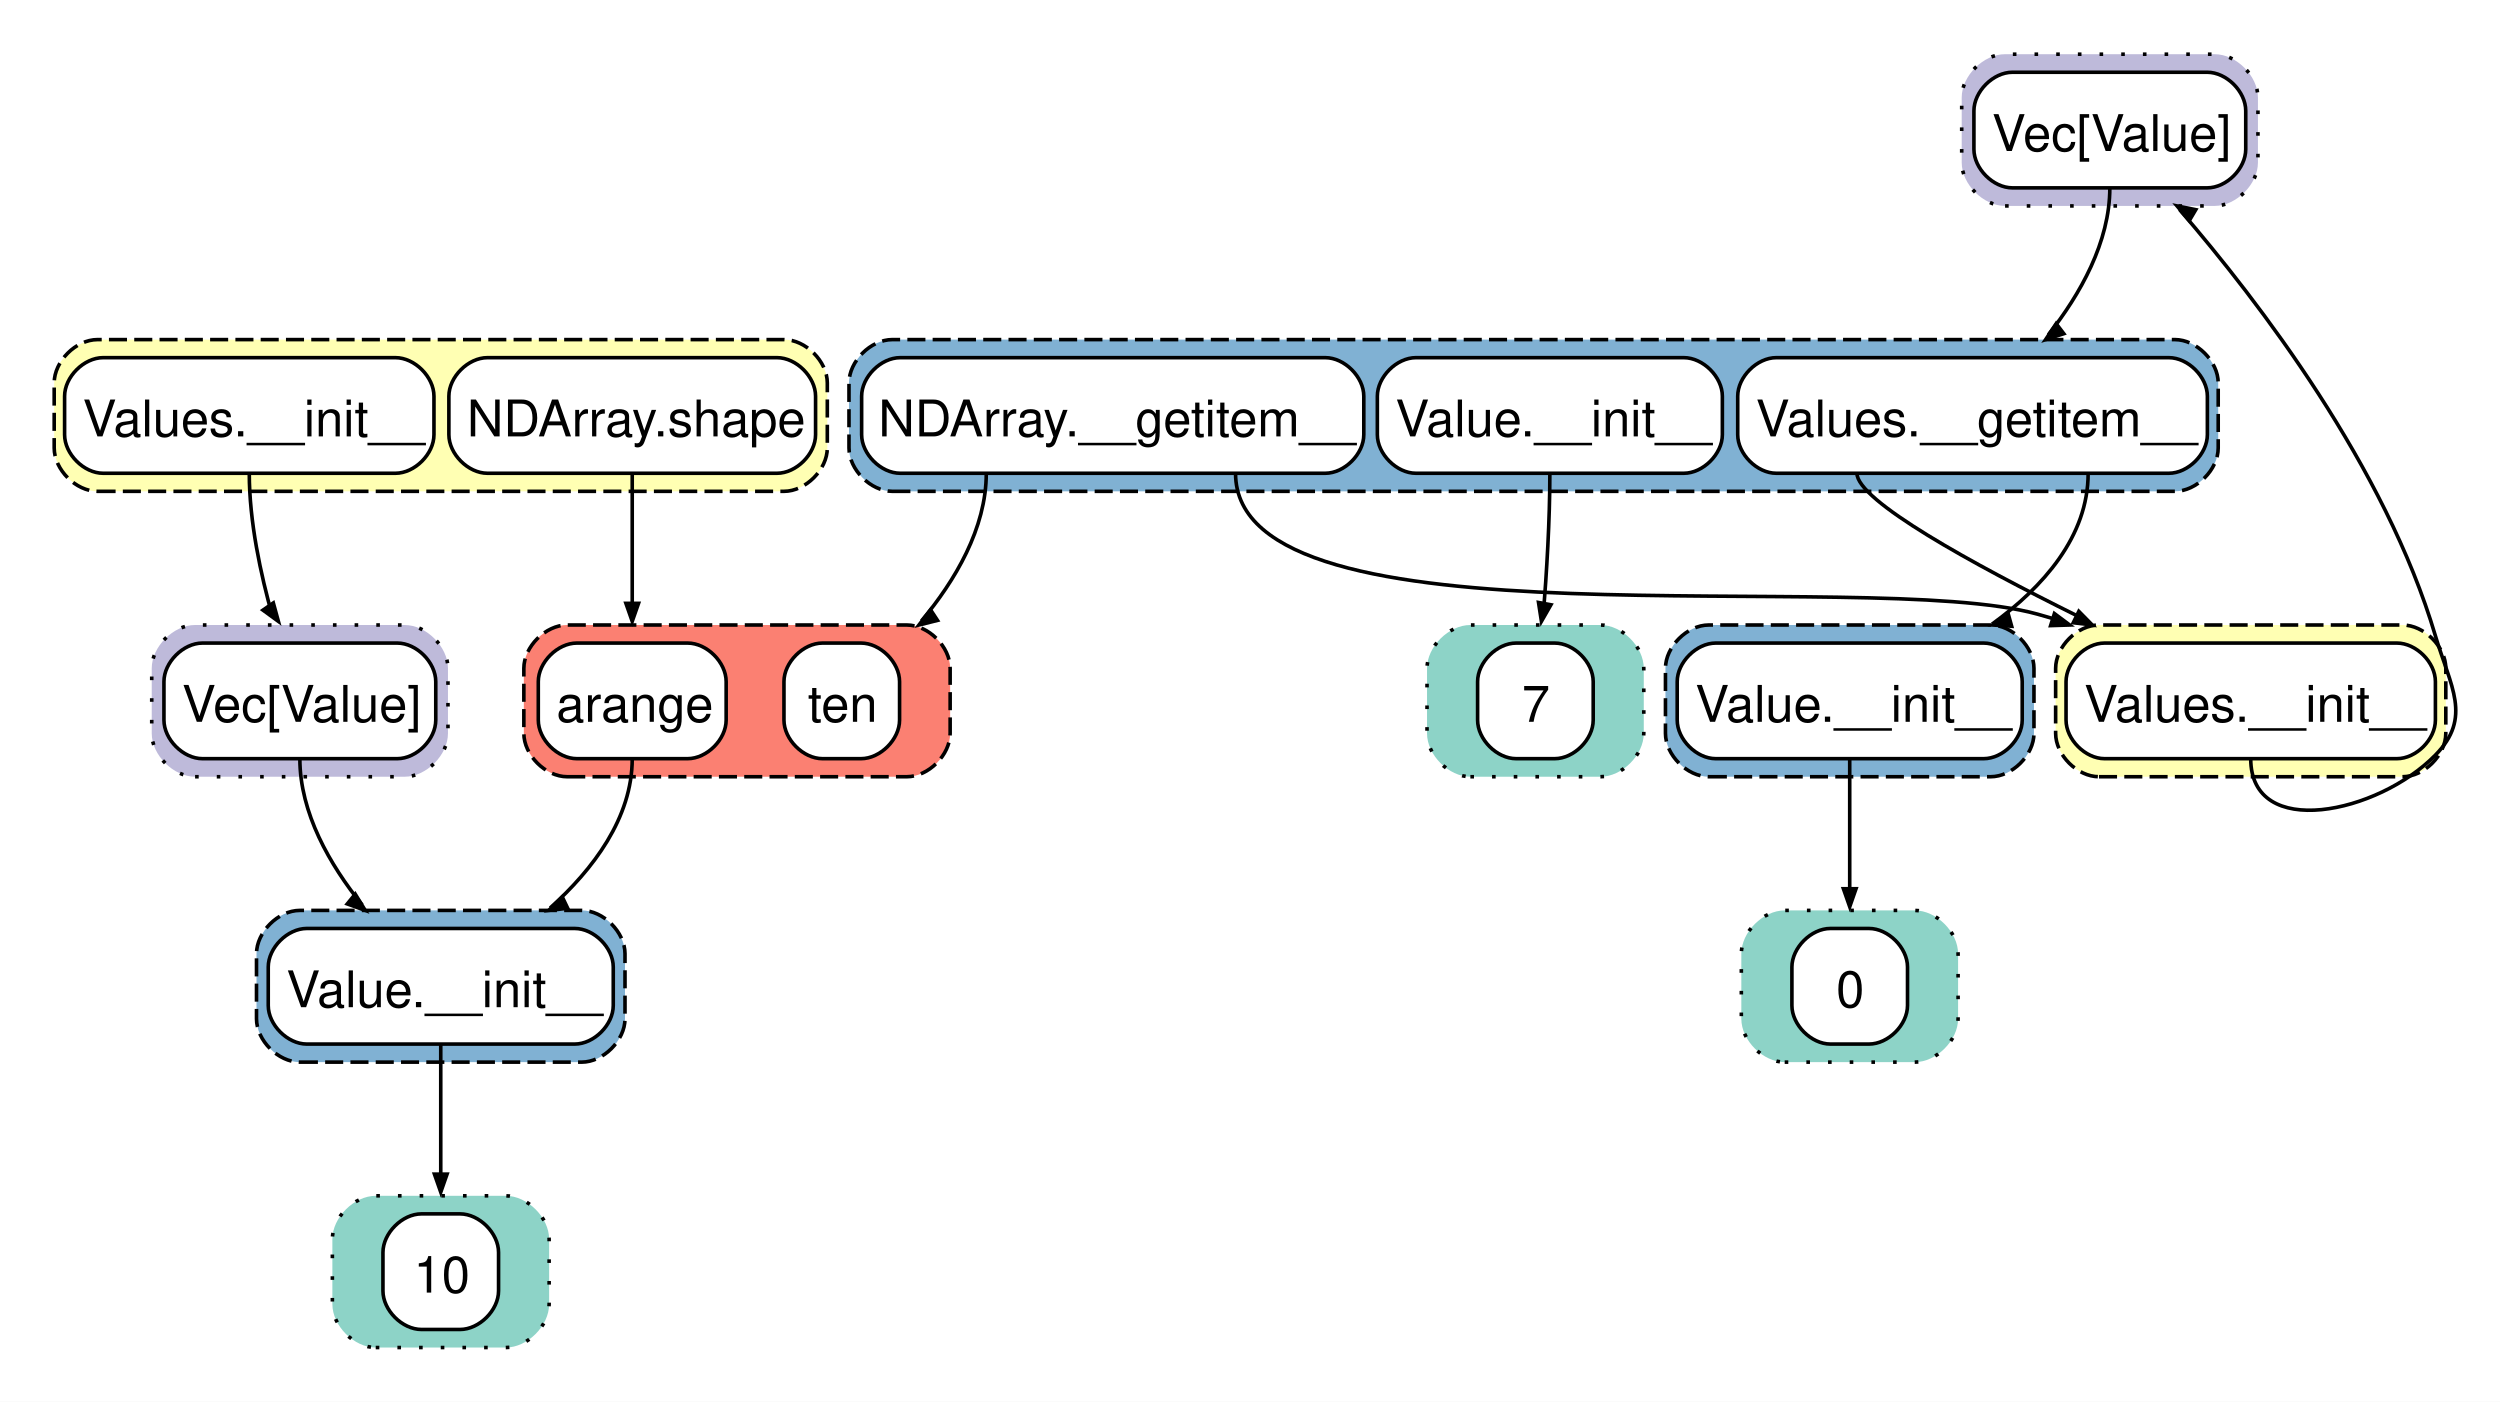
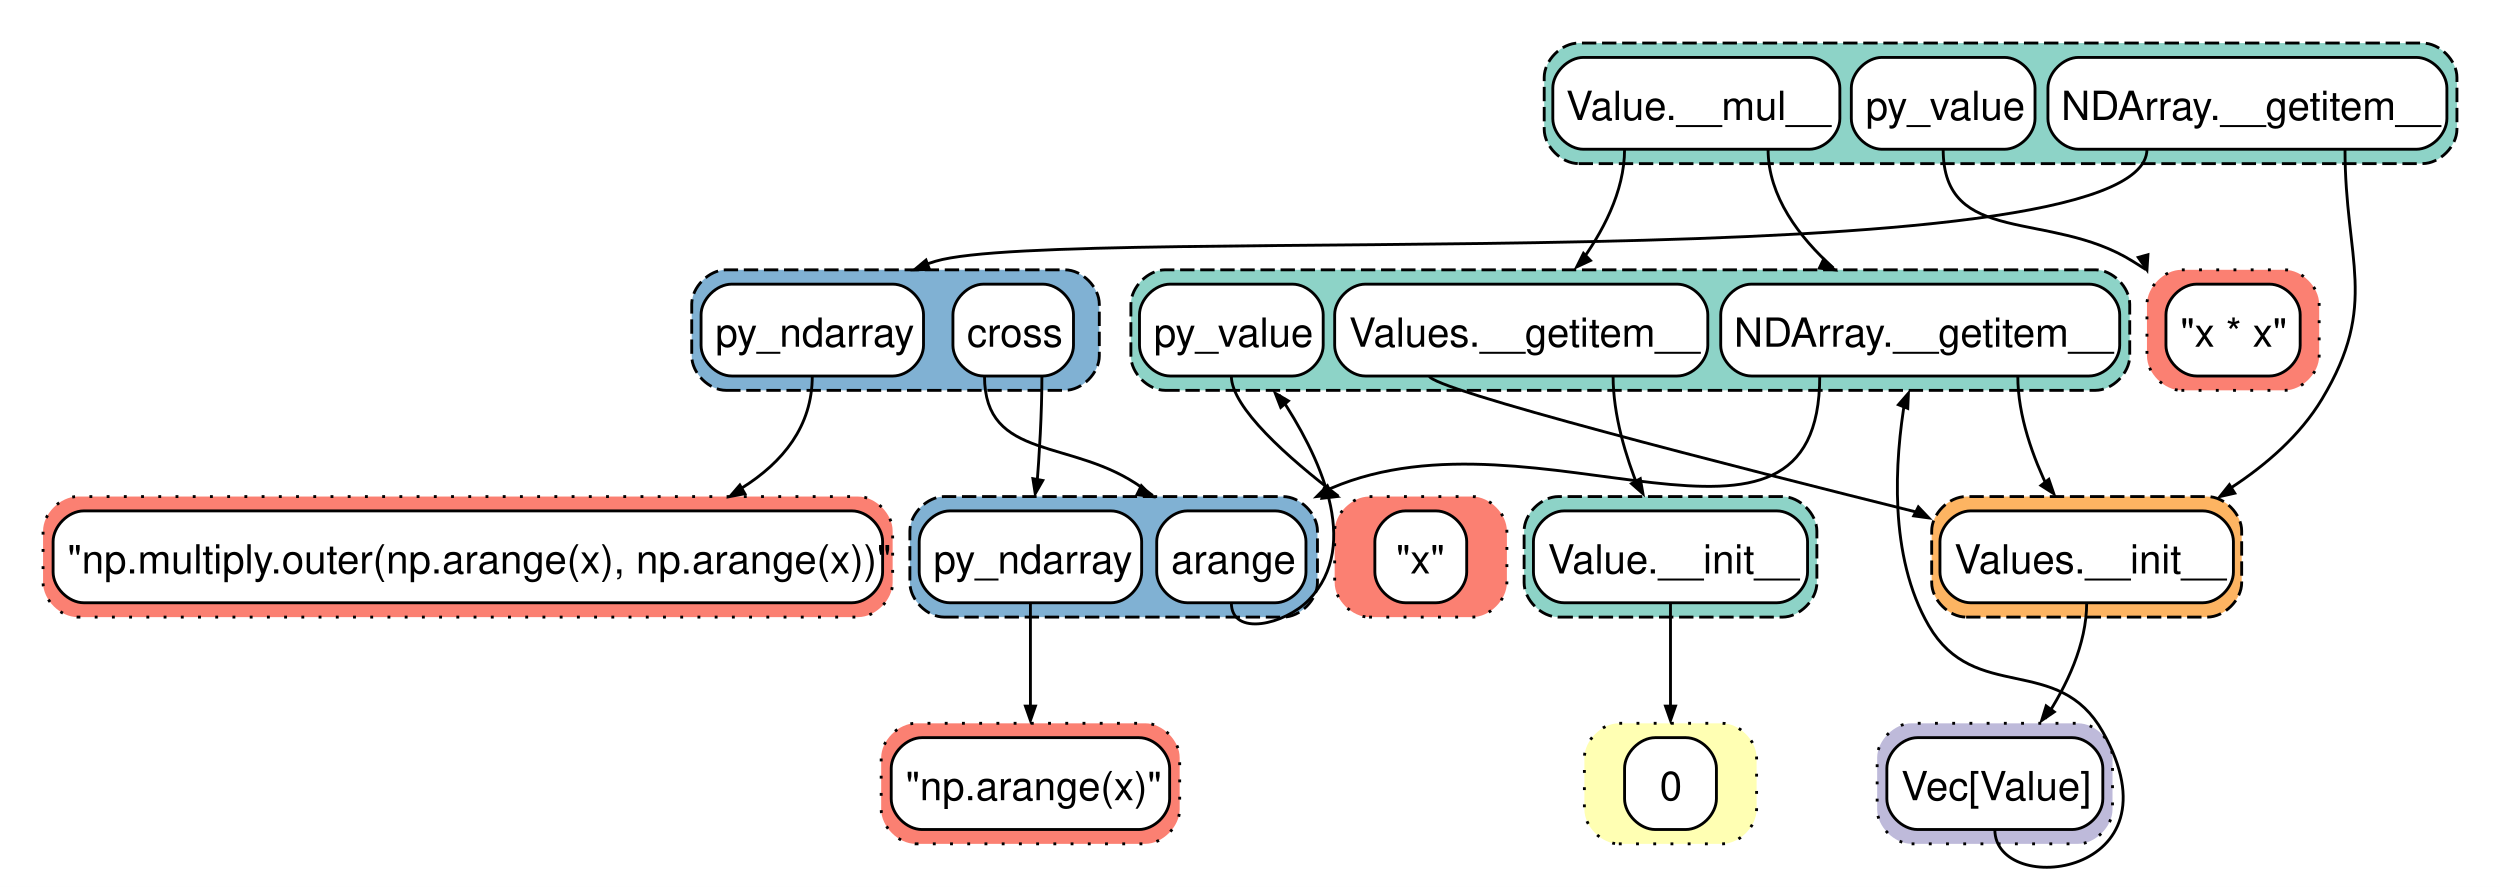
- <svg xmlns="http://www.w3.org/2000/svg" width="692pt" height="388pt" viewBox="0.00 0.00 692.00 388.00">
-   <g id="graph0" class="graph" transform="scale(1 1) rotate(0) translate(4 384)">
-     <polygon fill="white" stroke="none" points="-4,4 -4,-384 688,-384 688,4 -4,4" />
+ <svg xmlns="http://www.w3.org/2000/svg" width="871pt" height="309pt" viewBox="0.00 0.00 871.00 309.00">
+   <g id="graph0" class="graph" transform="scale(1 1) rotate(0) translate(4 305)">
+     <polygon fill="white" stroke="none" points="-4,4 -4,-305 867,-305 867,4 -4,4" />
+     <g id="clust19" class="cluster">
+ </g>
+     <g id="clust20" class="cluster">
+       <path fill="#fdb462" stroke="black" stroke-dasharray="5,2" d="M681,-90C681,-90 765,-90 765,-90 771,-90 777,-96 777,-102 777,-102 777,-120 777,-120 777,-126 771,-132 765,-132 765,-132 681,-132 681,-132 675,-132 669,-126 669,-120 669,-120 669,-102 669,-102 669,-96 675,-90 681,-90" />
+     </g>
+     <g id="clust22" class="cluster">
+ </g>
+     <g id="clust23" class="cluster">
+       <path fill="#80b1d3" stroke="black" stroke-dasharray="5,2" d="M249,-169C249,-169 367,-169 367,-169 373,-169 379,-175 379,-181 379,-181 379,-199 379,-199 379,-205 373,-211 367,-211 367,-211 249,-211 249,-211 243,-211 237,-205 237,-199 237,-199 237,-181 237,-181 237,-175 243,-169 249,-169" />
+     </g>
+     <g id="clust25" class="cluster">
+ </g>
+     <g id="clust26" class="cluster">
+       <path fill="#80b1d3" stroke="black" stroke-dasharray="5,2" d="M325,-90C325,-90 443,-90 443,-90 449,-90 455,-96 455,-102 455,-102 455,-120 455,-120 455,-126 449,-132 443,-132 443,-132 325,-132 325,-132 319,-132 313,-126 313,-120 313,-120 313,-102 313,-102 313,-96 319,-90 325,-90" />
+     </g>
+     <g id="clust28" class="cluster">
+ </g>
+     <g id="clust29" class="cluster">
+       <path fill="#8dd3c7" stroke="black" stroke-dasharray="5,2" d="M546,-248C546,-248 840,-248 840,-248 846,-248 852,-254 852,-260 852,-260 852,-278 852,-278 852,-284 846,-290 840,-290 840,-290 546,-290 546,-290 540,-290 534,-284 534,-278 534,-278 534,-260 534,-260 534,-254 540,-248 546,-248" />
+     </g>
+     <g id="clust31" class="cluster">
+ </g>
+     <g id="clust32" class="cluster">
+       <path fill="#8dd3c7" stroke="black" stroke-dasharray="5,2" d="M402,-169C402,-169 726,-169 726,-169 732,-169 738,-175 738,-181 738,-181 738,-199 738,-199 738,-205 732,-211 726,-211 726,-211 402,-211 402,-211 396,-211 390,-205 390,-199 390,-199 390,-181 390,-181 390,-175 396,-169 402,-169" />
+     </g>
+     <g id="clust34" class="cluster">
+ </g>
+     <g id="clust35" class="cluster">
+       <path fill="#8dd3c7" stroke="black" stroke-dasharray="5,2" d="M539,-90C539,-90 617,-90 617,-90 623,-90 629,-96 629,-102 629,-102 629,-120 629,-120 629,-126 623,-132 617,-132 617,-132 539,-132 539,-132 533,-132 527,-126 527,-120 527,-120 527,-102 527,-102 527,-96 533,-90 539,-90" />
+     </g>
    <g id="clust1" class="cluster">
</g>
    <g id="clust2" class="cluster">
-       <path fill="#8dd3c7" stroke="black" stroke-dasharray="1,5" d="M100,-11C100,-11 136,-11 136,-11 142,-11 148,-17 148,-23 148,-23 148,-41 148,-41 148,-47 142,-53 136,-53 136,-53 100,-53 100,-53 94,-53 88,-47 88,-41 88,-41 88,-23 88,-23 88,-17 94,-11 100,-11" />
+       <path fill="#fb8072" stroke="black" stroke-dasharray="1,5" d="M315,-11C315,-11 395,-11 395,-11 401,-11 407,-17 407,-23 407,-23 407,-41 407,-41 407,-47 401,-53 395,-53 395,-53 315,-53 315,-53 309,-53 303,-47 303,-41 303,-41 303,-23 303,-23 303,-17 309,-11 315,-11" />
+     </g>
+     <g id="clust4" class="cluster">
+ </g>
+     <g id="clust5" class="cluster">
+       <path fill="#fb8072" stroke="black" stroke-dasharray="1,5" d="M473,-90C473,-90 509,-90 509,-90 515,-90 521,-96 521,-102 521,-102 521,-120 521,-120 521,-126 515,-132 509,-132 509,-132 473,-132 473,-132 467,-132 461,-126 461,-120 461,-120 461,-102 461,-102 461,-96 467,-90 473,-90" />
    </g>
    <g id="clust7" class="cluster">
</g>
    <g id="clust8" class="cluster">
-       <path fill="#8dd3c7" stroke="black" stroke-dasharray="1,5" d="M403,-169C403,-169 439,-169 439,-169 445,-169 451,-175 451,-181 451,-181 451,-199 451,-199 451,-205 445,-211 439,-211 439,-211 403,-211 403,-211 397,-211 391,-205 391,-199 391,-199 391,-181 391,-181 391,-175 397,-169 403,-169" />
+       <path fill="#fb8072" stroke="black" stroke-dasharray="1,5" d="M23,-90C23,-90 295,-90 295,-90 301,-90 307,-96 307,-102 307,-102 307,-120 307,-120 307,-126 301,-132 295,-132 295,-132 23,-132 23,-132 17,-132 11,-126 11,-120 11,-120 11,-102 11,-102 11,-96 17,-90 23,-90" />
+     </g>
+     <g id="clust10" class="cluster">
+ </g>
+     <g id="clust11" class="cluster">
+       <path fill="#fb8072" stroke="black" stroke-dasharray="1,5" d="M756,-169C756,-169 792,-169 792,-169 798,-169 804,-175 804,-181 804,-181 804,-199 804,-199 804,-205 798,-211 792,-211 792,-211 756,-211 756,-211 750,-211 744,-205 744,-199 744,-199 744,-181 744,-181 744,-175 750,-169 756,-169" />
+     </g>
+     <g id="clust16" class="cluster">
+ </g>
+     <g id="clust17" class="cluster">
+       <path fill="#bebada" stroke="black" stroke-dasharray="1,5" d="M662,-11C662,-11 720,-11 720,-11 726,-11 732,-17 732,-23 732,-23 732,-41 732,-41 732,-47 726,-53 720,-53 720,-53 662,-53 662,-53 656,-53 650,-47 650,-41 650,-41 650,-23 650,-23 650,-17 656,-11 662,-11" />
    </g>
    <g id="clust13" class="cluster">
</g>
    <g id="clust14" class="cluster">
-       <path fill="#bebada" stroke="black" stroke-dasharray="1,5" d="M551,-327C551,-327 609,-327 609,-327 615,-327 621,-333 621,-339 621,-339 621,-357 621,-357 621,-363 615,-369 609,-369 609,-369 551,-369 551,-369 545,-369 539,-363 539,-357 539,-357 539,-339 539,-339 539,-333 545,-327 551,-327" />
-     </g>
-     <g id="clust4" class="cluster">
- </g>
-     <g id="clust5" class="cluster">
-       <path fill="#8dd3c7" stroke="black" stroke-dasharray="1,5" d="M490,-90C490,-90 526,-90 526,-90 532,-90 538,-96 538,-102 538,-102 538,-120 538,-120 538,-126 532,-132 526,-132 526,-132 490,-132 490,-132 484,-132 478,-126 478,-120 478,-120 478,-102 478,-102 478,-96 484,-90 490,-90" />
-     </g>
-     <g id="clust10" class="cluster">
- </g>
-     <g id="clust11" class="cluster">
-       <path fill="#bebada" stroke="black" stroke-dasharray="1,5" d="M50,-169C50,-169 108,-169 108,-169 114,-169 120,-175 120,-181 120,-181 120,-199 120,-199 120,-205 114,-211 108,-211 108,-211 50,-211 50,-211 44,-211 38,-205 38,-199 38,-199 38,-181 38,-181 38,-175 44,-169 50,-169" />
-     </g>
-     <g id="clust16" class="cluster">
- </g>
-     <g id="clust17" class="cluster">
-       <path fill="#ffffb3" stroke="black" stroke-dasharray="5,2" d="M23,-248C23,-248 213,-248 213,-248 219,-248 225,-254 225,-260 225,-260 225,-278 225,-278 225,-284 219,-290 213,-290 213,-290 23,-290 23,-290 17,-290 11,-284 11,-278 11,-278 11,-260 11,-260 11,-254 17,-248 23,-248" />
-     </g>
-     <g id="clust19" class="cluster">
- </g>
-     <g id="clust20" class="cluster">
-       <path fill="#ffffb3" stroke="black" stroke-dasharray="5,2" d="M577,-169C577,-169 661,-169 661,-169 667,-169 673,-175 673,-181 673,-181 673,-199 673,-199 673,-205 667,-211 661,-211 661,-211 577,-211 577,-211 571,-211 565,-205 565,-199 565,-199 565,-181 565,-181 565,-175 571,-169 577,-169" />
-     </g>
-     <g id="clust22" class="cluster">
- </g>
-     <g id="clust23" class="cluster">
-       <path fill="#fb8072" stroke="black" stroke-dasharray="5,2" d="M153,-169C153,-169 247,-169 247,-169 253,-169 259,-175 259,-181 259,-181 259,-199 259,-199 259,-205 253,-211 247,-211 247,-211 153,-211 153,-211 147,-211 141,-205 141,-199 141,-199 141,-181 141,-181 141,-175 147,-169 153,-169" />
-     </g>
-     <g id="clust25" class="cluster">
- </g>
-     <g id="clust26" class="cluster">
-       <path fill="#80b1d3" stroke="black" stroke-dasharray="5,2" d="M79,-90C79,-90 157,-90 157,-90 163,-90 169,-96 169,-102 169,-102 169,-120 169,-120 169,-126 163,-132 157,-132 157,-132 79,-132 79,-132 73,-132 67,-126 67,-120 67,-120 67,-102 67,-102 67,-96 73,-90 79,-90" />
-     </g>
-     <g id="clust28" class="cluster">
- </g>
-     <g id="clust29" class="cluster">
-       <path fill="#80b1d3" stroke="black" stroke-dasharray="5,2" d="M243,-248C243,-248 598,-248 598,-248 604,-248 610,-254 610,-260 610,-260 610,-278 610,-278 610,-284 604,-290 598,-290 598,-290 243,-290 243,-290 237,-290 231,-284 231,-278 231,-278 231,-260 231,-260 231,-254 237,-248 243,-248" />
-     </g>
-     <g id="clust31" class="cluster">
- </g>
-     <g id="clust32" class="cluster">
-       <path fill="#80b1d3" stroke="black" stroke-dasharray="5,2" d="M469,-169C469,-169 547,-169 547,-169 553,-169 559,-175 559,-181 559,-181 559,-199 559,-199 559,-205 553,-211 547,-211 547,-211 469,-211 469,-211 463,-211 457,-205 457,-199 457,-199 457,-181 457,-181 457,-175 463,-169 469,-169" />
+       <path fill="#ffffb3" stroke="black" stroke-dasharray="1,5" d="M560,-11C560,-11 596,-11 596,-11 602,-11 608,-17 608,-23 608,-23 608,-41 608,-41 608,-47 602,-53 596,-53 596,-53 560,-53 560,-53 554,-53 548,-47 548,-41 548,-41 548,-23 548,-23 548,-17 554,-11 560,-11" />
+     </g>
+     <g id="edge10" class="edge">
+       <path fill="none" stroke="black" d="M691,-16C691,7.99 757.04,0.64 728.62,-50 713.18,-77.53 683.85,-59.7 668,-87 653.93,-111.23 656.1,-144.44 659.81,-166.3" />
+       <polygon fill="black" stroke="black" points="657.41,-164 660.89,-168 660.66,-162.71 657.41,-164" />
+     </g>
+     <g id="edge11" class="edge">
+       <path fill="none" stroke="black" d="M723,-95C723,-80.48 715.98,-65.96 708.52,-54.63" />
+       <polygon fill="black" stroke="black" points="711.7,-56.98 707.32,-54 708.88,-59.06 711.7,-56.98" />
+     </g>
+     <g id="edge2" class="edge">
+       <path fill="none" stroke="black" d="M359,-174C359,-160.96 358.11,-146.4 357.17,-134.67" />
+       <polygon fill="black" stroke="black" points="359.3,-137.6 356.67,-133 355.86,-138.23 359.3,-137.6" />
+     </g>
+     <g id="edge1" class="edge">
+       <path fill="none" stroke="black" d="M339,-174C339,-144.03 369.74,-152.6 394,-135 395.19,-134.14 396.4,-133.26 397.62,-132.37" />
+       <polygon fill="black" stroke="black" points="393.65,-135.79 397.35,-132 392.1,-132.65 393.65,-135.79" />
+     </g>
+     <g id="edge6" class="edge">
+       <path fill="none" stroke="black" d="M279,-174C279,-156.51 268.81,-143.94 254.37,-134.92" />
+       <polygon fill="black" stroke="black" points="255.52,-132.99 250.31,-132 253.76,-136.02 255.52,-132.99" />
+     </g>
+     <g id="edge5" class="edge">
+       <path fill="none" stroke="black" d="M355,-95C355,-81.98 355,-67.43 355,-55.7" />
+       <polygon fill="black" stroke="black" points="356.75,-59 355,-54 353.25,-59 356.75,-59" />
+     </g>
+     <g id="edge12" class="edge">
+       <path fill="none" stroke="black" d="M425,-95C425,-82.99 443.67,-87.35 452,-96 470.58,-115.28 455.6,-146.55 441.62,-167.45" />
+       <polygon fill="black" stroke="black" points="442.21,-163.06 440.29,-168 444.87,-165.33 442.21,-163.06" />
+     </g>
+     <g id="edge9" class="edge">
+       <path fill="none" stroke="black" d="M673,-253C673,-218.93 710.09,-232.03 739,-214 740.54,-213.04 742.12,-212.04 743.7,-211.04" />
+       <polygon fill="black" stroke="black" points="744.34,-216.26 744,-210.97 740.97,-215.32 744.34,-216.26" />
+     </g>
+     <g id="edge14" class="edge">
+       <path fill="none" stroke="black" d="M813,-253C813,-214.17 824.97,-199.3 805,-166 797.43,-153.38 785.64,-143.13 773.34,-135.08" />
+       <polygon fill="black" stroke="black" points="774.59,-133.17 769.42,-132 772.72,-136.14 774.59,-133.17" />
+     </g>
+     <g id="edge13" class="edge">
+       <path fill="none" stroke="black" d="M744,-253C744,-205.91 367.18,-227.28 322,-214 321.03,-213.72 320.06,-213.41 319.09,-213.08" />
+       <polygon fill="black" stroke="black" points="319.84,-211.12 314.55,-211 318.61,-214.39 319.84,-211.12" />
+     </g>
+     <g id="edge17" class="edge">
+       <path fill="none" stroke="black" d="M562,-253C562,-238.19 554.22,-223.75 545.9,-212.54" />
+       <polygon fill="black" stroke="black" points="550.12,-214.23 545.31,-212 547.68,-216.74 550.12,-214.23" />
+     </g>
+     <g id="edge18" class="edge">
+       <path fill="none" stroke="black" d="M612,-253C612,-236.6 622.84,-222.36 634.72,-211.67" />
+       <polygon fill="black" stroke="black" points="631.36,-214.73 635.12,-211 629.85,-211.57 631.36,-214.73" />
+     </g>
+     <g id="edge3" class="edge">
+       <path fill="none" stroke="black" d="M494,-174C494,-169.55 598.45,-142.83 666.26,-125.95" />
+       <polygon fill="black" stroke="black" points="664.35,-128.39 668,-124.55 662.75,-125.27 664.35,-128.39" />
+     </g>
+     <g id="edge4" class="edge">
+       <path fill="none" stroke="black" d="M558,-174C558,-160.39 562.42,-145.88 567.1,-134.32" />
+       <polygon fill="black" stroke="black" points="567.48,-138.22 568.4,-133 564.43,-136.5 567.48,-138.22" />
    </g>
    <g id="edge8" class="edge">
-       <path fill="none" stroke="black" d="M79,-174C79,-158.98 87.3,-144.62 96.25,-133.51" />
-       <polygon fill="black" stroke="black" points="94.33,-136.52 97.1,-132 92.12,-133.8 94.33,-136.52" />
-     </g>
-     <g id="edge10" class="edge">
-       <path fill="none" stroke="black" d="M580,-332C580,-316.98 571.79,-302.52 563,-291.36" />
-       <polygon fill="black" stroke="black" points="567.26,-291.64 562.22,-290 565.14,-294.42 567.26,-291.64" />
-     </g>
-     <g id="edge6" class="edge">
-       <path fill="none" stroke="black" d="M171,-253C171,-239.98 171,-225.43 171,-213.7" />
-       <polygon fill="black" stroke="black" points="172.75,-217 171,-212 169.25,-217 172.75,-217" />
-     </g>
-     <g id="edge9" class="edge">
-       <path fill="none" stroke="black" d="M65,-253C65,-239.63 68.14,-225.03 71.44,-213.35" />
-       <polygon fill="black" stroke="black" points="71.66,-217.11 73.06,-212 68.78,-215.12 71.66,-217.11" />
-     </g>
-     <g id="edge11" class="edge">
-       <path fill="none" stroke="black" d="M619,-174C619,-151.27 654.21,-158.77 670.12,-175 680.39,-185.47 674.29,-193.94 670.12,-208 656.32,-254.67 621.39,-300.37 599.29,-326" />
-       <polygon fill="black" stroke="black" points="602.01,-322.95 598.59,-327 603.79,-325.96 602.01,-322.95" />
+       <path fill="none" stroke="black" d="M425,-174C425,-163.06 444.51,-145.68 462.32,-132.11" />
+       <polygon fill="black" stroke="black" points="457.31,-134.81 461.8,-132 456.54,-131.39 457.31,-134.81" />
+     </g>
+     <g id="edge16" class="edge">
+       <path fill="none" stroke="black" d="M699,-174C699,-160.09 704.32,-145.53 709.95,-134.02" />
+       <polygon fill="black" stroke="black" points="709.82,-138.01 711.54,-133 707.07,-135.85 709.82,-138.01" />
+     </g>
+     <g id="edge15" class="edge">
+       <path fill="none" stroke="black" d="M630,-174C630,-96.48 531.29,-165.43 460,-135 459.61,-134.83 459.22,-134.66 458.82,-134.49" />
+       <polygon fill="black" stroke="black" points="460,-132.62 454.74,-132 458.46,-135.77 460,-132.62" />
    </g>
    <g id="edge7" class="edge">
-       <path fill="none" stroke="black" d="M171,-174C171,-157.6 160.16,-143.36 148.28,-132.67" />
-       <polygon fill="black" stroke="black" points="153.15,-132.57 147.88,-132 151.64,-135.73 153.15,-132.57" />
-     </g>
-     <g id="edge1" class="edge">
-       <path fill="none" stroke="black" d="M118,-95C118,-81.98 118,-67.43 118,-55.7" />
-       <polygon fill="black" stroke="black" points="119.75,-59 118,-54 116.25,-59 119.75,-59" />
-     </g>
-     <g id="edge3" class="edge">
-       <path fill="none" stroke="black" d="M425,-253C425,-239.96 424.11,-225.4 423.17,-213.67" />
-       <polygon fill="black" stroke="black" points="425.3,-216.6 422.67,-212 421.86,-217.23 425.3,-216.6" />
-     </g>
-     <g id="edge5" class="edge">
-       <path fill="none" stroke="black" d="M338,-253C338,-202.91 511.72,-227.35 560,-214 561.42,-213.61 562.86,-213.19 564.3,-212.76" />
-       <polygon fill="black" stroke="black" points="564.66,-214.17 568.9,-211 563.61,-210.83 564.66,-214.17" />
-     </g>
-     <g id="edge4" class="edge">
-       <path fill="none" stroke="black" d="M269,-253C269,-237.73 260.33,-223.24 251.06,-212.12" />
-       <polygon fill="black" stroke="black" points="255.5,-212.28 250.36,-211 253.58,-215.21 255.5,-212.28" />
-     </g>
-     <g id="edge12" class="edge">
-       <path fill="none" stroke="black" d="M510,-253C510,-245.47 541.83,-227.97 571.09,-213.48" />
-       <polygon fill="black" stroke="black" points="571.42,-214.78 575.14,-211 569.88,-211.63 571.42,-214.78" />
-     </g>
-     <g id="edge13" class="edge">
-       <path fill="none" stroke="black" d="M574,-253C574,-235.49 561.5,-221.47 547.38,-211.23" />
-       <polygon fill="black" stroke="black" points="552.83,-210.65 547.55,-211 551.89,-214.03 552.83,-210.65" />
-     </g>
-     <g id="edge2" class="edge">
-       <path fill="none" stroke="black" d="M508,-174C508,-160.98 508,-146.43 508,-134.7" />
-       <polygon fill="black" stroke="black" points="509.75,-138 508,-133 506.25,-138 509.75,-138" />
+       <path fill="none" stroke="black" d="M578,-95C578,-81.98 578,-67.43 578,-55.7" />
+       <polygon fill="black" stroke="black" points="579.75,-59 578,-54 576.25,-59 579.75,-59" />
    </g>
    <g id="node1" class="node">
-       <path fill="white" stroke="none" d="M112.67,-16C112.67,-16 123.33,-16 123.33,-16 128.67,-16 134,-21.33 134,-26.67 134,-26.67 134,-37.33 134,-37.33 134,-42.67 128.67,-48 123.33,-48 123.33,-48 112.67,-48 112.67,-48 107.33,-48 102,-42.67 102,-37.33 102,-37.33 102,-26.67 102,-26.67 102,-21.33 107.33,-16 112.67,-16" />
-       <text text-anchor="start" x="110.5" y="-26.2" font-family="Helvetica,sans-Serif" font-size="14.00">10</text>
-       <path fill="none" stroke="black" d="M112.67,-16C112.67,-16 123.33,-16 123.33,-16 128.67,-16 134,-21.33 134,-26.67 134,-26.67 134,-37.33 134,-37.33 134,-42.67 128.67,-48 123.33,-48 123.33,-48 112.67,-48 112.67,-48 107.33,-48 102,-42.67 102,-37.33 102,-37.33 102,-26.67 102,-26.67 102,-21.33 107.33,-16 112.67,-16" />
+       <path fill="white" stroke="none" d="M317.17,-16C317.17,-16 392.83,-16 392.83,-16 398.17,-16 403.5,-21.33 403.5,-26.67 403.5,-26.67 403.5,-37.33 403.5,-37.33 403.5,-42.67 398.17,-48 392.83,-48 392.83,-48 317.17,-48 317.17,-48 311.83,-48 306.5,-42.67 306.5,-37.33 306.5,-37.33 306.5,-26.67 306.5,-26.67 306.5,-21.33 311.83,-16 317.17,-16" />
+       <text text-anchor="start" x="311.5" y="-26.2" font-family="Helvetica,sans-Serif" font-size="14.00">"np.arange(x)"</text>
+       <path fill="none" stroke="black" d="M317.17,-16C317.17,-16 392.83,-16 392.83,-16 398.17,-16 403.5,-21.33 403.5,-26.67 403.5,-26.67 403.5,-37.33 403.5,-37.33 403.5,-42.67 398.17,-48 392.83,-48 392.83,-48 317.17,-48 317.17,-48 311.83,-48 306.5,-42.67 306.5,-37.33 306.5,-37.33 306.5,-26.67 306.5,-26.67 306.5,-21.33 311.83,-16 317.17,-16" />
    </g>
    <g id="node2" class="node">
-       <path fill="white" stroke="none" d="M502.67,-95C502.67,-95 513.33,-95 513.33,-95 518.67,-95 524,-100.33 524,-105.67 524,-105.67 524,-116.33 524,-116.33 524,-121.67 518.67,-127 513.33,-127 513.33,-127 502.67,-127 502.67,-127 497.33,-127 492,-121.67 492,-116.33 492,-116.33 492,-105.67 492,-105.67 492,-100.33 497.33,-95 502.67,-95" />
-       <text text-anchor="start" x="504.25" y="-105.2" font-family="Helvetica,sans-Serif" font-size="14.00">0</text>
-       <path fill="none" stroke="black" d="M502.67,-95C502.67,-95 513.33,-95 513.33,-95 518.67,-95 524,-100.33 524,-105.67 524,-105.67 524,-116.33 524,-116.33 524,-121.67 518.67,-127 513.33,-127 513.33,-127 502.67,-127 502.67,-127 497.33,-127 492,-121.67 492,-116.33 492,-116.33 492,-105.67 492,-105.67 492,-100.33 497.33,-95 502.67,-95" />
+       <path fill="white" stroke="none" d="M485.67,-95C485.67,-95 496.33,-95 496.33,-95 501.67,-95 507,-100.33 507,-105.67 507,-105.67 507,-116.33 507,-116.33 507,-121.67 501.67,-127 496.33,-127 496.33,-127 485.67,-127 485.67,-127 480.33,-127 475,-121.67 475,-116.33 475,-116.33 475,-105.67 475,-105.67 475,-100.33 480.33,-95 485.67,-95" />
+       <text text-anchor="start" x="482.38" y="-105.2" font-family="Helvetica,sans-Serif" font-size="14.00">"x"</text>
+       <path fill="none" stroke="black" d="M485.67,-95C485.67,-95 496.33,-95 496.33,-95 501.67,-95 507,-100.33 507,-105.67 507,-105.67 507,-116.33 507,-116.33 507,-121.67 501.67,-127 496.33,-127 496.33,-127 485.67,-127 485.67,-127 480.33,-127 475,-121.67 475,-116.33 475,-116.33 475,-105.67 475,-105.67 475,-100.33 480.33,-95 485.67,-95" />
    </g>
    <g id="node3" class="node">
-       <path fill="white" stroke="none" d="M415.67,-174C415.67,-174 426.33,-174 426.33,-174 431.67,-174 437,-179.33 437,-184.67 437,-184.67 437,-195.33 437,-195.33 437,-200.67 431.67,-206 426.33,-206 426.33,-206 415.67,-206 415.67,-206 410.33,-206 405,-200.67 405,-195.33 405,-195.33 405,-184.67 405,-184.67 405,-179.33 410.33,-174 415.67,-174" />
-       <text text-anchor="start" x="417.25" y="-184.2" font-family="Helvetica,sans-Serif" font-size="14.00">7</text>
-       <path fill="none" stroke="black" d="M415.67,-174C415.67,-174 426.33,-174 426.33,-174 431.67,-174 437,-179.33 437,-184.67 437,-184.67 437,-195.33 437,-195.33 437,-200.67 431.67,-206 426.33,-206 426.33,-206 415.67,-206 415.67,-206 410.33,-206 405,-200.67 405,-195.33 405,-195.33 405,-184.67 405,-184.67 405,-179.33 410.33,-174 415.67,-174" />
+       <path fill="white" stroke="none" d="M25.17,-95C25.17,-95 292.83,-95 292.83,-95 298.17,-95 303.5,-100.33 303.5,-105.67 303.5,-105.67 303.5,-116.33 303.5,-116.33 303.5,-121.67 298.17,-127 292.83,-127 292.83,-127 25.17,-127 25.17,-127 19.83,-127 14.5,-121.67 14.5,-116.33 14.5,-116.33 14.5,-105.67 14.5,-105.67 14.5,-100.33 19.83,-95 25.17,-95" />
+       <text text-anchor="start" x="19.5" y="-105.2" font-family="Helvetica,sans-Serif" font-size="14.00">"np.multiply.outer(np.arange(x), np.arange(x))"</text>
+       <path fill="none" stroke="black" d="M25.17,-95C25.17,-95 292.83,-95 292.83,-95 298.17,-95 303.5,-100.33 303.5,-105.67 303.5,-105.67 303.5,-116.33 303.5,-116.33 303.5,-121.67 298.17,-127 292.83,-127 292.83,-127 25.17,-127 25.17,-127 19.83,-127 14.5,-121.67 14.5,-116.33 14.5,-116.33 14.5,-105.67 14.5,-105.67 14.5,-100.33 19.83,-95 25.17,-95" />
    </g>
    <g id="node4" class="node">
-       <path fill="white" stroke="none" d="M52.04,-174C52.04,-174 105.96,-174 105.96,-174 111.29,-174 116.62,-179.33 116.62,-184.67 116.62,-184.67 116.62,-195.33 116.62,-195.33 116.62,-200.67 111.29,-206 105.96,-206 105.96,-206 52.04,-206 52.04,-206 46.71,-206 41.38,-200.67 41.38,-195.33 41.38,-195.33 41.38,-184.67 41.38,-184.67 41.38,-179.33 46.71,-174 52.04,-174" />
-       <text text-anchor="start" x="46.38" y="-184.2" font-family="Helvetica,sans-Serif" font-size="14.00">Vec[Value]</text>
-       <path fill="none" stroke="black" d="M52.04,-174C52.04,-174 105.96,-174 105.96,-174 111.29,-174 116.62,-179.33 116.62,-184.67 116.62,-184.67 116.62,-195.33 116.62,-195.33 116.62,-200.67 111.29,-206 105.96,-206 105.96,-206 52.04,-206 52.04,-206 46.71,-206 41.38,-200.67 41.38,-195.33 41.38,-195.33 41.38,-184.67 41.38,-184.67 41.38,-179.33 46.71,-174 52.04,-174" />
+       <path fill="white" stroke="none" d="M761.29,-174C761.29,-174 786.71,-174 786.71,-174 792.04,-174 797.38,-179.33 797.38,-184.67 797.38,-184.67 797.38,-195.33 797.38,-195.33 797.38,-200.67 792.04,-206 786.71,-206 786.71,-206 761.29,-206 761.29,-206 755.96,-206 750.62,-200.67 750.62,-195.33 750.62,-195.33 750.62,-184.67 750.62,-184.67 750.62,-179.33 755.96,-174 761.29,-174" />
+       <text text-anchor="start" x="755.62" y="-184.2" font-family="Helvetica,sans-Serif" font-size="14.00">"x * x"</text>
+       <path fill="none" stroke="black" d="M761.29,-174C761.29,-174 786.71,-174 786.71,-174 792.04,-174 797.38,-179.33 797.38,-184.67 797.38,-184.67 797.38,-195.33 797.38,-195.33 797.38,-200.67 792.04,-206 786.71,-206 786.71,-206 761.29,-206 761.29,-206 755.96,-206 750.62,-200.67 750.62,-195.33 750.62,-195.33 750.62,-184.67 750.62,-184.67 750.62,-179.33 755.96,-174 761.29,-174" />
    </g>
    <g id="node5" class="node">
-       <path fill="white" stroke="none" d="M553.04,-332C553.04,-332 606.96,-332 606.96,-332 612.29,-332 617.62,-337.33 617.62,-342.67 617.62,-342.67 617.62,-353.33 617.62,-353.33 617.62,-358.67 612.29,-364 606.96,-364 606.96,-364 553.04,-364 553.04,-364 547.71,-364 542.38,-358.67 542.38,-353.33 542.38,-353.33 542.38,-342.67 542.38,-342.67 542.38,-337.33 547.71,-332 553.04,-332" />
-       <text text-anchor="start" x="547.38" y="-342.2" font-family="Helvetica,sans-Serif" font-size="14.00">Vec[Value]</text>
-       <path fill="none" stroke="black" d="M553.04,-332C553.04,-332 606.96,-332 606.96,-332 612.29,-332 617.62,-337.33 617.62,-342.67 617.62,-342.67 617.62,-353.33 617.62,-353.33 617.62,-358.67 612.29,-364 606.96,-364 606.96,-364 553.04,-364 553.04,-364 547.71,-364 542.38,-358.67 542.38,-353.33 542.38,-353.33 542.38,-342.67 542.38,-342.67 542.38,-337.33 547.71,-332 553.04,-332" />
+       <path fill="white" stroke="none" d="M572.67,-16C572.67,-16 583.33,-16 583.33,-16 588.67,-16 594,-21.33 594,-26.67 594,-26.67 594,-37.33 594,-37.33 594,-42.67 588.67,-48 583.33,-48 583.33,-48 572.67,-48 572.67,-48 567.33,-48 562,-42.67 562,-37.33 562,-37.33 562,-26.67 562,-26.67 562,-21.33 567.33,-16 572.67,-16" />
+       <text text-anchor="start" x="574.25" y="-26.2" font-family="Helvetica,sans-Serif" font-size="14.00">0</text>
+       <path fill="none" stroke="black" d="M572.67,-16C572.67,-16 583.33,-16 583.33,-16 588.67,-16 594,-21.33 594,-26.67 594,-26.67 594,-37.33 594,-37.33 594,-42.67 588.67,-48 583.33,-48 583.33,-48 572.67,-48 572.67,-48 567.33,-48 562,-42.67 562,-37.33 562,-37.33 562,-26.67 562,-26.67 562,-21.33 567.33,-16 572.67,-16" />
    </g>
    <g id="node6" class="node">
-       <path fill="white" stroke="none" d="M130.92,-253C130.92,-253 211.08,-253 211.08,-253 216.42,-253 221.75,-258.33 221.75,-263.67 221.75,-263.67 221.75,-274.33 221.75,-274.33 221.75,-279.67 216.42,-285 211.08,-285 211.08,-285 130.92,-285 130.92,-285 125.58,-285 120.25,-279.67 120.25,-274.33 120.25,-274.33 120.25,-263.67 120.25,-263.67 120.25,-258.33 125.58,-253 130.92,-253" />
-       <text text-anchor="start" x="125.25" y="-263.2" font-family="Helvetica,sans-Serif" font-size="14.00">NDArray.shape</text>
-       <path fill="none" stroke="black" d="M130.92,-253C130.92,-253 211.08,-253 211.08,-253 216.42,-253 221.75,-258.33 221.75,-263.67 221.75,-263.67 221.75,-274.33 221.75,-274.33 221.75,-279.67 216.42,-285 211.08,-285 211.08,-285 130.92,-285 130.92,-285 125.58,-285 120.25,-279.67 120.25,-274.33 120.25,-274.33 120.25,-263.67 120.25,-263.67 120.25,-258.33 125.58,-253 130.92,-253" />
+       <path fill="white" stroke="none" d="M664.04,-16C664.04,-16 717.96,-16 717.96,-16 723.29,-16 728.62,-21.33 728.62,-26.67 728.62,-26.67 728.62,-37.33 728.62,-37.33 728.62,-42.67 723.29,-48 717.96,-48 717.96,-48 664.04,-48 664.04,-48 658.71,-48 653.38,-42.67 653.38,-37.33 653.38,-37.33 653.38,-26.67 653.38,-26.67 653.38,-21.33 658.71,-16 664.04,-16" />
+       <text text-anchor="start" x="658.38" y="-26.2" font-family="Helvetica,sans-Serif" font-size="14.00">Vec[Value]</text>
+       <path fill="none" stroke="black" d="M664.04,-16C664.04,-16 717.96,-16 717.96,-16 723.29,-16 728.62,-21.33 728.62,-26.67 728.62,-26.67 728.62,-37.33 728.62,-37.33 728.62,-42.67 723.29,-48 717.96,-48 717.96,-48 664.04,-48 664.04,-48 658.71,-48 653.38,-42.67 653.38,-37.33 653.38,-37.33 653.38,-26.67 653.38,-26.67 653.38,-21.33 658.71,-16 664.04,-16" />
    </g>
    <g id="node7" class="node">
-       <path fill="white" stroke="none" d="M24.54,-253C24.54,-253 105.46,-253 105.46,-253 110.79,-253 116.12,-258.33 116.12,-263.67 116.12,-263.67 116.12,-274.33 116.12,-274.33 116.12,-279.67 110.79,-285 105.46,-285 105.46,-285 24.54,-285 24.54,-285 19.21,-285 13.88,-279.67 13.88,-274.33 13.88,-274.33 13.88,-263.67 13.88,-263.67 13.88,-258.33 19.21,-253 24.54,-253" />
-       <text text-anchor="start" x="18.88" y="-263.2" font-family="Helvetica,sans-Serif" font-size="14.00">Values.__init__</text>
-       <path fill="none" stroke="black" d="M24.54,-253C24.54,-253 105.46,-253 105.46,-253 110.79,-253 116.12,-258.33 116.12,-263.67 116.12,-263.67 116.12,-274.33 116.12,-274.33 116.12,-279.67 110.79,-285 105.46,-285 105.46,-285 24.54,-285 24.54,-285 19.21,-285 13.88,-279.67 13.88,-274.33 13.88,-274.33 13.88,-263.67 13.88,-263.67 13.88,-258.33 19.21,-253 24.54,-253" />
+       <path fill="white" stroke="none" d="M682.54,-95C682.54,-95 763.46,-95 763.46,-95 768.79,-95 774.12,-100.33 774.12,-105.67 774.12,-105.67 774.12,-116.33 774.12,-116.33 774.12,-121.67 768.79,-127 763.46,-127 763.46,-127 682.54,-127 682.54,-127 677.21,-127 671.88,-121.67 671.88,-116.33 671.88,-116.33 671.88,-105.67 671.88,-105.67 671.88,-100.33 677.21,-95 682.54,-95" />
+       <text text-anchor="start" x="676.88" y="-105.2" font-family="Helvetica,sans-Serif" font-size="14.00">Values.__init__</text>
+       <path fill="none" stroke="black" d="M682.54,-95C682.54,-95 763.46,-95 763.46,-95 768.79,-95 774.12,-100.33 774.12,-105.67 774.12,-105.67 774.12,-116.33 774.12,-116.33 774.12,-121.67 768.79,-127 763.46,-127 763.46,-127 682.54,-127 682.54,-127 677.21,-127 671.88,-121.67 671.88,-116.33 671.88,-116.33 671.88,-105.67 671.88,-105.67 671.88,-100.33 677.21,-95 682.54,-95" />
    </g>
    <g id="node8" class="node">
-       <path fill="white" stroke="none" d="M578.54,-174C578.54,-174 659.46,-174 659.46,-174 664.79,-174 670.12,-179.33 670.12,-184.67 670.12,-184.67 670.12,-195.33 670.12,-195.33 670.12,-200.67 664.79,-206 659.46,-206 659.46,-206 578.54,-206 578.54,-206 573.21,-206 567.88,-200.67 567.88,-195.33 567.88,-195.33 567.88,-184.67 567.88,-184.67 567.88,-179.33 573.21,-174 578.54,-174" />
-       <text text-anchor="start" x="572.88" y="-184.2" font-family="Helvetica,sans-Serif" font-size="14.00">Values.__init__</text>
-       <path fill="none" stroke="black" d="M578.54,-174C578.54,-174 659.46,-174 659.46,-174 664.79,-174 670.12,-179.33 670.12,-184.67 670.12,-184.67 670.12,-195.33 670.12,-195.33 670.12,-200.67 664.79,-206 659.46,-206 659.46,-206 578.54,-206 578.54,-206 573.21,-206 567.88,-200.67 567.88,-195.33 567.88,-195.33 567.88,-184.67 567.88,-184.67 567.88,-179.33 573.21,-174 578.54,-174" />
+       <path fill="white" stroke="none" d="M338.67,-174C338.67,-174 359.33,-174 359.33,-174 364.67,-174 370,-179.33 370,-184.67 370,-184.67 370,-195.33 370,-195.33 370,-200.67 364.67,-206 359.33,-206 359.33,-206 338.67,-206 338.67,-206 333.33,-206 328,-200.67 328,-195.33 328,-195.33 328,-184.67 328,-184.67 328,-179.33 333.33,-174 338.67,-174" />
+       <text text-anchor="start" x="332.88" y="-184.2" font-family="Helvetica,sans-Serif" font-size="14.00">cross</text>
+       <path fill="none" stroke="black" d="M338.67,-174C338.67,-174 359.33,-174 359.33,-174 364.67,-174 370,-179.33 370,-184.67 370,-184.67 370,-195.33 370,-195.33 370,-200.67 364.67,-206 359.33,-206 359.33,-206 338.67,-206 338.67,-206 333.33,-206 328,-200.67 328,-195.33 328,-195.33 328,-184.67 328,-184.67 328,-179.33 333.33,-174 338.67,-174" />
    </g>
    <g id="node9" class="node">
-       <path fill="white" stroke="none" d="M155.67,-174C155.67,-174 186.33,-174 186.33,-174 191.67,-174 197,-179.33 197,-184.67 197,-184.67 197,-195.33 197,-195.33 197,-200.67 191.67,-206 186.33,-206 186.33,-206 155.67,-206 155.67,-206 150.33,-206 145,-200.67 145,-195.33 145,-195.33 145,-184.67 145,-184.67 145,-179.33 150.33,-174 155.67,-174" />
-       <text text-anchor="start" x="150" y="-184.2" font-family="Helvetica,sans-Serif" font-size="14.00">arange</text>
-       <path fill="none" stroke="black" d="M155.67,-174C155.67,-174 186.33,-174 186.33,-174 191.67,-174 197,-179.33 197,-184.67 197,-184.67 197,-195.33 197,-195.33 197,-200.67 191.67,-206 186.33,-206 186.33,-206 155.67,-206 155.67,-206 150.33,-206 145,-200.67 145,-195.33 145,-195.33 145,-184.67 145,-184.67 145,-179.33 150.33,-174 155.67,-174" />
+       <path fill="white" stroke="none" d="M250.92,-174C250.92,-174 307.08,-174 307.08,-174 312.42,-174 317.75,-179.33 317.75,-184.67 317.75,-184.67 317.75,-195.33 317.75,-195.33 317.75,-200.67 312.42,-206 307.08,-206 307.08,-206 250.92,-206 250.92,-206 245.58,-206 240.25,-200.67 240.25,-195.33 240.25,-195.33 240.25,-184.67 240.25,-184.67 240.25,-179.33 245.58,-174 250.92,-174" />
+       <text text-anchor="start" x="245.25" y="-184.2" font-family="Helvetica,sans-Serif" font-size="14.00">py_ndarray</text>
+       <path fill="none" stroke="black" d="M250.92,-174C250.92,-174 307.08,-174 307.08,-174 312.42,-174 317.75,-179.33 317.75,-184.67 317.75,-184.67 317.75,-195.33 317.75,-195.33 317.75,-200.67 312.42,-206 307.08,-206 307.08,-206 250.92,-206 250.92,-206 245.58,-206 240.25,-200.67 240.25,-195.33 240.25,-195.33 240.25,-184.67 240.25,-184.67 240.25,-179.33 245.58,-174 250.92,-174" />
    </g>
    <g id="node10" class="node">
-       <path fill="white" stroke="none" d="M223.67,-174C223.67,-174 234.33,-174 234.33,-174 239.67,-174 245,-179.33 245,-184.67 245,-184.67 245,-195.33 245,-195.33 245,-200.67 239.67,-206 234.33,-206 234.33,-206 223.67,-206 223.67,-206 218.33,-206 213,-200.67 213,-195.33 213,-195.33 213,-184.67 213,-184.67 213,-179.33 218.33,-174 223.67,-174" />
-       <text text-anchor="start" x="219.62" y="-184.2" font-family="Helvetica,sans-Serif" font-size="14.00">ten</text>
-       <path fill="none" stroke="black" d="M223.67,-174C223.67,-174 234.33,-174 234.33,-174 239.67,-174 245,-179.33 245,-184.67 245,-184.67 245,-195.33 245,-195.33 245,-200.67 239.67,-206 234.33,-206 234.33,-206 223.67,-206 223.67,-206 218.33,-206 213,-200.67 213,-195.33 213,-195.33 213,-184.67 213,-184.67 213,-179.33 218.33,-174 223.67,-174" />
+       <path fill="white" stroke="none" d="M326.92,-95C326.92,-95 383.08,-95 383.08,-95 388.42,-95 393.75,-100.33 393.75,-105.67 393.75,-105.67 393.75,-116.33 393.75,-116.33 393.75,-121.67 388.42,-127 383.08,-127 383.08,-127 326.92,-127 326.92,-127 321.58,-127 316.25,-121.67 316.25,-116.33 316.25,-116.33 316.25,-105.67 316.25,-105.67 316.25,-100.33 321.58,-95 326.92,-95" />
+       <text text-anchor="start" x="321.25" y="-105.2" font-family="Helvetica,sans-Serif" font-size="14.00">py_ndarray</text>
+       <path fill="none" stroke="black" d="M326.92,-95C326.92,-95 383.08,-95 383.08,-95 388.42,-95 393.75,-100.33 393.75,-105.67 393.75,-105.67 393.75,-116.33 393.75,-116.33 393.75,-121.67 388.42,-127 383.08,-127 383.08,-127 326.92,-127 326.92,-127 321.58,-127 316.25,-121.67 316.25,-116.33 316.25,-116.33 316.25,-105.67 316.25,-105.67 316.25,-100.33 321.58,-95 326.92,-95" />
    </g>
    <g id="node11" class="node">
-       <path fill="white" stroke="none" d="M80.92,-95C80.92,-95 155.08,-95 155.08,-95 160.42,-95 165.75,-100.33 165.75,-105.67 165.75,-105.67 165.75,-116.33 165.75,-116.33 165.75,-121.67 160.42,-127 155.08,-127 155.08,-127 80.92,-127 80.92,-127 75.58,-127 70.25,-121.67 70.25,-116.33 70.25,-116.33 70.25,-105.67 70.25,-105.67 70.25,-100.33 75.58,-95 80.92,-95" />
-       <text text-anchor="start" x="75.25" y="-105.2" font-family="Helvetica,sans-Serif" font-size="14.00">Value.__init__</text>
-       <path fill="none" stroke="black" d="M80.92,-95C80.92,-95 155.08,-95 155.08,-95 160.42,-95 165.75,-100.33 165.75,-105.67 165.75,-105.67 165.75,-116.33 165.75,-116.33 165.75,-121.67 160.42,-127 155.08,-127 155.08,-127 80.92,-127 80.92,-127 75.58,-127 70.25,-121.67 70.25,-116.33 70.25,-116.33 70.25,-105.67 70.25,-105.67 70.25,-100.33 75.58,-95 80.92,-95" />
+       <path fill="white" stroke="none" d="M409.67,-95C409.67,-95 440.33,-95 440.33,-95 445.67,-95 451,-100.33 451,-105.67 451,-105.67 451,-116.33 451,-116.33 451,-121.67 445.67,-127 440.33,-127 440.33,-127 409.67,-127 409.67,-127 404.33,-127 399,-121.67 399,-116.33 399,-116.33 399,-105.67 399,-105.67 399,-100.33 404.33,-95 409.67,-95" />
+       <text text-anchor="start" x="404" y="-105.2" font-family="Helvetica,sans-Serif" font-size="14.00">arange</text>
+       <path fill="none" stroke="black" d="M409.67,-95C409.67,-95 440.33,-95 440.33,-95 445.67,-95 451,-100.33 451,-105.67 451,-105.67 451,-116.33 451,-116.33 451,-121.67 445.67,-127 440.33,-127 440.33,-127 409.67,-127 409.67,-127 404.33,-127 399,-121.67 399,-116.33 399,-116.33 399,-105.67 399,-105.67 399,-100.33 404.33,-95 409.67,-95" />
    </g>
    <g id="node12" class="node">
-       <path fill="white" stroke="none" d="M387.92,-253C387.92,-253 462.08,-253 462.08,-253 467.42,-253 472.75,-258.33 472.75,-263.67 472.75,-263.67 472.75,-274.33 472.75,-274.33 472.75,-279.67 467.42,-285 462.08,-285 462.08,-285 387.92,-285 387.92,-285 382.58,-285 377.25,-279.67 377.25,-274.33 377.25,-274.33 377.25,-263.67 377.25,-263.67 377.25,-258.33 382.58,-253 387.92,-253" />
-       <text text-anchor="start" x="382.25" y="-263.2" font-family="Helvetica,sans-Serif" font-size="14.00">Value.__init__</text>
-       <path fill="none" stroke="black" d="M387.92,-253C387.92,-253 462.08,-253 462.08,-253 467.42,-253 472.75,-258.33 472.75,-263.67 472.75,-263.67 472.75,-274.33 472.75,-274.33 472.75,-279.67 467.42,-285 462.08,-285 462.08,-285 387.92,-285 387.92,-285 382.58,-285 377.25,-279.67 377.25,-274.33 377.25,-274.33 377.25,-263.67 377.25,-263.67 377.25,-258.33 382.58,-253 387.92,-253" />
+       <path fill="white" stroke="none" d="M651.67,-253C651.67,-253 694.33,-253 694.33,-253 699.67,-253 705,-258.33 705,-263.67 705,-263.67 705,-274.33 705,-274.33 705,-279.67 699.67,-285 694.33,-285 694.33,-285 651.67,-285 651.67,-285 646.33,-285 641,-279.67 641,-274.33 641,-274.33 641,-263.67 641,-263.67 641,-258.33 646.33,-253 651.67,-253" />
+       <text text-anchor="start" x="646" y="-263.2" font-family="Helvetica,sans-Serif" font-size="14.00">py_value</text>
+       <path fill="none" stroke="black" d="M651.67,-253C651.67,-253 694.33,-253 694.33,-253 699.67,-253 705,-258.33 705,-263.67 705,-263.67 705,-274.33 705,-274.33 705,-279.67 699.67,-285 694.33,-285 694.33,-285 651.67,-285 651.67,-285 646.33,-285 641,-279.67 641,-274.33 641,-274.33 641,-263.67 641,-263.67 641,-258.33 646.33,-253 651.67,-253" />
    </g>
    <g id="node13" class="node">
-       <path fill="white" stroke="none" d="M245.17,-253C245.17,-253 362.83,-253 362.83,-253 368.17,-253 373.5,-258.33 373.5,-263.67 373.5,-263.67 373.5,-274.33 373.5,-274.33 373.5,-279.67 368.17,-285 362.83,-285 362.83,-285 245.17,-285 245.17,-285 239.83,-285 234.5,-279.67 234.5,-274.33 234.5,-274.33 234.5,-263.67 234.5,-263.67 234.5,-258.33 239.83,-253 245.17,-253" />
-       <text text-anchor="start" x="239.12" y="-263.2" font-family="Helvetica,sans-Serif" font-size="14.00">NDArray.__getitem__</text>
-       <path fill="none" stroke="black" d="M245.17,-253C245.17,-253 362.83,-253 362.83,-253 368.17,-253 373.5,-258.33 373.5,-263.67 373.5,-263.67 373.5,-274.33 373.5,-274.33 373.5,-279.67 368.17,-285 362.83,-285 362.83,-285 245.17,-285 245.17,-285 239.83,-285 234.5,-279.67 234.5,-274.33 234.5,-274.33 234.5,-263.67 234.5,-263.67 234.5,-258.33 239.83,-253 245.17,-253" />
+       <path fill="white" stroke="none" d="M720.17,-253C720.17,-253 837.83,-253 837.83,-253 843.17,-253 848.5,-258.33 848.5,-263.67 848.5,-263.67 848.5,-274.33 848.5,-274.33 848.5,-279.67 843.17,-285 837.83,-285 837.83,-285 720.17,-285 720.17,-285 714.83,-285 709.5,-279.67 709.5,-274.33 709.5,-274.33 709.5,-263.67 709.5,-263.67 709.5,-258.33 714.83,-253 720.17,-253" />
+       <text text-anchor="start" x="714.12" y="-263.2" font-family="Helvetica,sans-Serif" font-size="14.00">NDArray.__getitem__</text>
+       <path fill="none" stroke="black" d="M720.17,-253C720.17,-253 837.83,-253 837.83,-253 843.17,-253 848.5,-258.33 848.5,-263.67 848.5,-263.67 848.5,-274.33 848.5,-274.33 848.5,-279.67 843.17,-285 837.83,-285 837.83,-285 720.17,-285 720.17,-285 714.83,-285 709.5,-279.67 709.5,-274.33 709.5,-274.33 709.5,-263.67 709.5,-263.67 709.5,-258.33 714.83,-253 720.17,-253" />
    </g>
    <g id="node14" class="node">
-       <path fill="white" stroke="none" d="M487.67,-253C487.67,-253 596.33,-253 596.33,-253 601.67,-253 607,-258.33 607,-263.67 607,-263.67 607,-274.33 607,-274.33 607,-279.67 601.67,-285 596.33,-285 596.33,-285 487.67,-285 487.67,-285 482.33,-285 477,-279.67 477,-274.33 477,-274.33 477,-263.67 477,-263.67 477,-258.33 482.33,-253 487.67,-253" />
-       <text text-anchor="start" x="482" y="-263.2" font-family="Helvetica,sans-Serif" font-size="14.00">Values.__getitem__</text>
-       <path fill="none" stroke="black" d="M487.67,-253C487.67,-253 596.33,-253 596.33,-253 601.67,-253 607,-258.33 607,-263.67 607,-263.67 607,-274.33 607,-274.33 607,-279.67 601.67,-285 596.33,-285 596.33,-285 487.67,-285 487.67,-285 482.33,-285 477,-279.67 477,-274.33 477,-274.33 477,-263.67 477,-263.67 477,-258.33 482.33,-253 487.67,-253" />
+       <path fill="white" stroke="none" d="M547.67,-253C547.67,-253 626.33,-253 626.33,-253 631.67,-253 637,-258.33 637,-263.67 637,-263.67 637,-274.33 637,-274.33 637,-279.67 631.67,-285 626.33,-285 626.33,-285 547.67,-285 547.67,-285 542.33,-285 537,-279.67 537,-274.33 537,-274.33 537,-263.67 537,-263.67 537,-258.33 542.33,-253 547.67,-253" />
+       <text text-anchor="start" x="541.62" y="-263.2" font-family="Helvetica,sans-Serif" font-size="14.00">Value.__mul__</text>
+       <path fill="none" stroke="black" d="M547.67,-253C547.67,-253 626.33,-253 626.33,-253 631.67,-253 637,-258.33 637,-263.67 637,-263.67 637,-274.33 637,-274.33 637,-279.67 631.67,-285 626.33,-285 626.33,-285 547.67,-285 547.67,-285 542.33,-285 537,-279.67 537,-274.33 537,-274.33 537,-263.67 537,-263.67 537,-258.33 542.33,-253 547.67,-253" />
    </g>
    <g id="node15" class="node">
-       <path fill="white" stroke="none" d="M470.92,-174C470.92,-174 545.08,-174 545.08,-174 550.42,-174 555.75,-179.33 555.75,-184.67 555.75,-184.67 555.75,-195.33 555.75,-195.33 555.75,-200.67 550.42,-206 545.08,-206 545.08,-206 470.92,-206 470.92,-206 465.58,-206 460.25,-200.67 460.25,-195.33 460.25,-195.33 460.25,-184.67 460.25,-184.67 460.25,-179.33 465.58,-174 470.92,-174" />
-       <text text-anchor="start" x="465.25" y="-184.2" font-family="Helvetica,sans-Serif" font-size="14.00">Value.__init__</text>
-       <path fill="none" stroke="black" d="M470.92,-174C470.92,-174 545.08,-174 545.08,-174 550.42,-174 555.75,-179.33 555.75,-184.67 555.75,-184.67 555.75,-195.33 555.75,-195.33 555.75,-200.67 550.42,-206 545.08,-206 545.08,-206 470.92,-206 470.92,-206 465.58,-206 460.25,-200.67 460.25,-195.33 460.25,-195.33 460.25,-184.67 460.25,-184.67 460.25,-179.33 465.58,-174 470.92,-174" />
+       <path fill="white" stroke="none" d="M471.67,-174C471.67,-174 580.33,-174 580.33,-174 585.67,-174 591,-179.33 591,-184.67 591,-184.67 591,-195.33 591,-195.33 591,-200.67 585.67,-206 580.33,-206 580.33,-206 471.67,-206 471.67,-206 466.33,-206 461,-200.67 461,-195.33 461,-195.33 461,-184.67 461,-184.67 461,-179.33 466.33,-174 471.67,-174" />
+       <text text-anchor="start" x="466" y="-184.2" font-family="Helvetica,sans-Serif" font-size="14.00">Values.__getitem__</text>
+       <path fill="none" stroke="black" d="M471.67,-174C471.67,-174 580.33,-174 580.33,-174 585.67,-174 591,-179.33 591,-184.67 591,-184.67 591,-195.33 591,-195.33 591,-200.67 585.67,-206 580.33,-206 580.33,-206 471.67,-206 471.67,-206 466.33,-206 461,-200.67 461,-195.33 461,-195.33 461,-184.67 461,-184.67 461,-179.33 466.33,-174 471.67,-174" />
+     </g>
+     <g id="node16" class="node">
+       <path fill="white" stroke="none" d="M403.67,-174C403.67,-174 446.33,-174 446.33,-174 451.67,-174 457,-179.33 457,-184.67 457,-184.67 457,-195.33 457,-195.33 457,-200.67 451.67,-206 446.33,-206 446.33,-206 403.67,-206 403.67,-206 398.33,-206 393,-200.67 393,-195.33 393,-195.33 393,-184.67 393,-184.67 393,-179.33 398.33,-174 403.67,-174" />
+       <text text-anchor="start" x="398" y="-184.2" font-family="Helvetica,sans-Serif" font-size="14.00">py_value</text>
+       <path fill="none" stroke="black" d="M403.67,-174C403.67,-174 446.33,-174 446.33,-174 451.67,-174 457,-179.33 457,-184.67 457,-184.67 457,-195.33 457,-195.33 457,-200.67 451.67,-206 446.33,-206 446.33,-206 403.67,-206 403.67,-206 398.33,-206 393,-200.67 393,-195.33 393,-195.33 393,-184.67 393,-184.67 393,-179.33 398.33,-174 403.67,-174" />
+     </g>
+     <g id="node17" class="node">
+       <path fill="white" stroke="none" d="M606.17,-174C606.17,-174 723.83,-174 723.83,-174 729.17,-174 734.5,-179.33 734.5,-184.67 734.5,-184.67 734.5,-195.33 734.5,-195.33 734.5,-200.67 729.17,-206 723.83,-206 723.83,-206 606.17,-206 606.17,-206 600.83,-206 595.5,-200.67 595.5,-195.33 595.5,-195.33 595.5,-184.67 595.5,-184.67 595.5,-179.33 600.83,-174 606.17,-174" />
+       <text text-anchor="start" x="600.12" y="-184.2" font-family="Helvetica,sans-Serif" font-size="14.00">NDArray.__getitem__</text>
+       <path fill="none" stroke="black" d="M606.17,-174C606.17,-174 723.83,-174 723.83,-174 729.17,-174 734.5,-179.33 734.5,-184.67 734.5,-184.67 734.5,-195.33 734.5,-195.33 734.5,-200.67 729.17,-206 723.83,-206 723.83,-206 606.17,-206 606.17,-206 600.83,-206 595.5,-200.67 595.5,-195.33 595.5,-195.33 595.5,-184.67 595.5,-184.67 595.5,-179.33 600.83,-174 606.17,-174" />
+     </g>
+     <g id="node18" class="node">
+       <path fill="white" stroke="none" d="M540.92,-95C540.92,-95 615.08,-95 615.08,-95 620.42,-95 625.75,-100.33 625.75,-105.67 625.75,-105.67 625.75,-116.33 625.75,-116.33 625.75,-121.67 620.42,-127 615.08,-127 615.08,-127 540.92,-127 540.92,-127 535.58,-127 530.25,-121.67 530.25,-116.33 530.25,-116.33 530.25,-105.67 530.25,-105.67 530.25,-100.33 535.58,-95 540.92,-95" />
+       <text text-anchor="start" x="535.25" y="-105.2" font-family="Helvetica,sans-Serif" font-size="14.00">Value.__init__</text>
+       <path fill="none" stroke="black" d="M540.92,-95C540.92,-95 615.08,-95 615.08,-95 620.42,-95 625.75,-100.33 625.75,-105.67 625.75,-105.67 625.75,-116.33 625.75,-116.33 625.75,-121.67 620.42,-127 615.08,-127 615.08,-127 540.92,-127 540.92,-127 535.58,-127 530.25,-121.67 530.25,-116.33 530.25,-116.33 530.25,-105.67 530.25,-105.67 530.25,-100.33 535.58,-95 540.92,-95" />
    </g>
  </g>
</svg>
